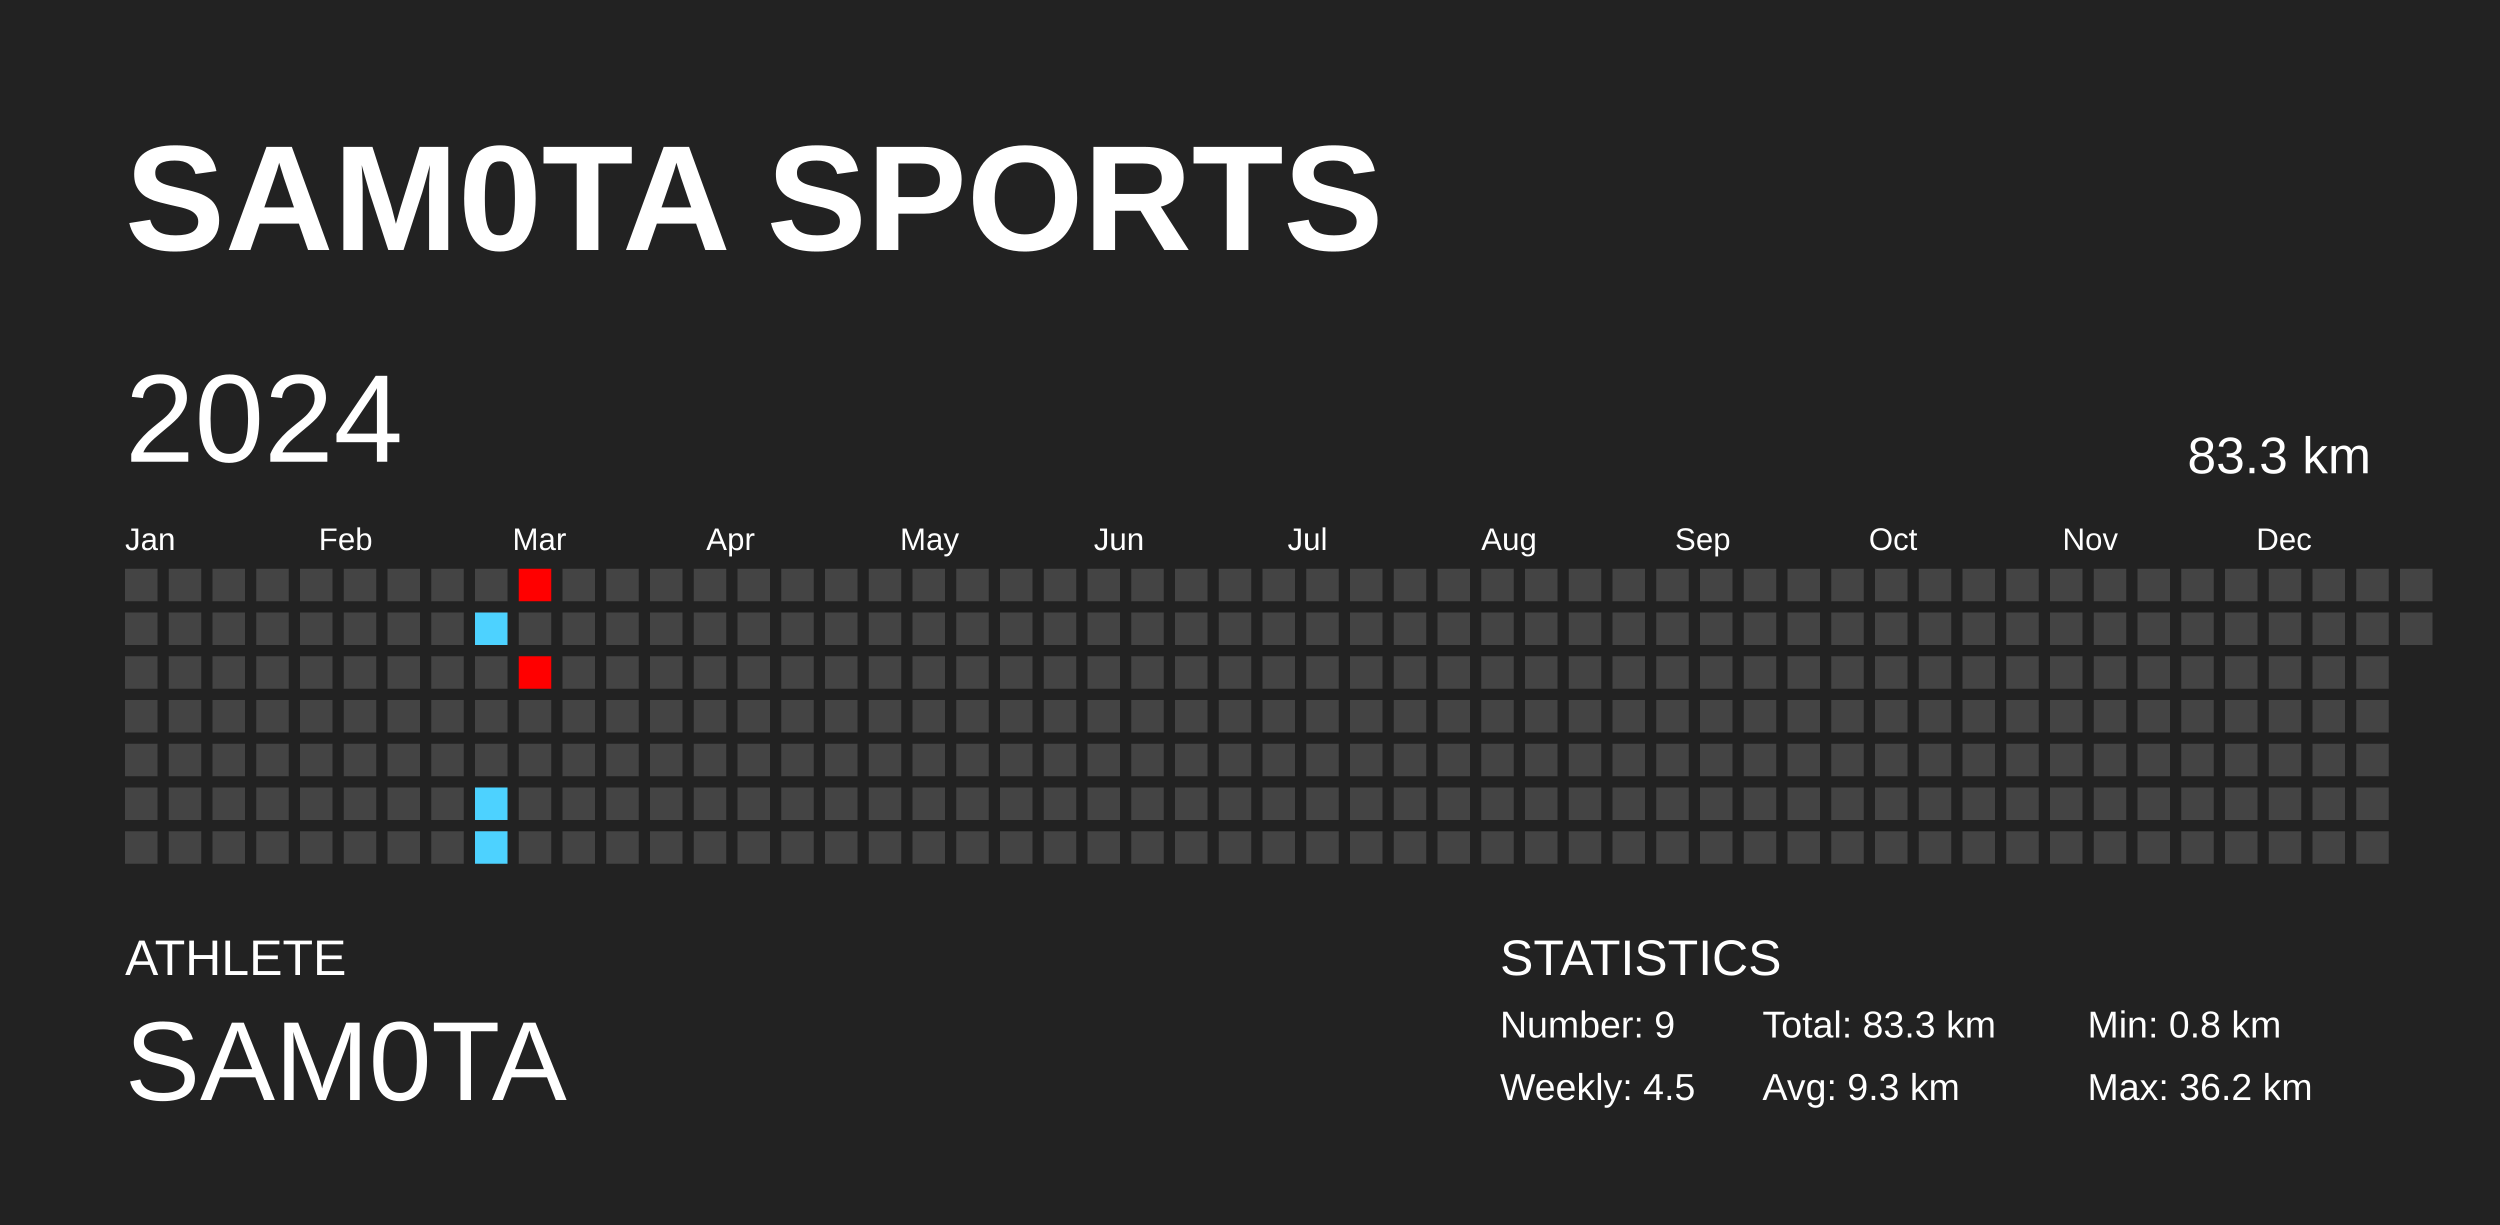
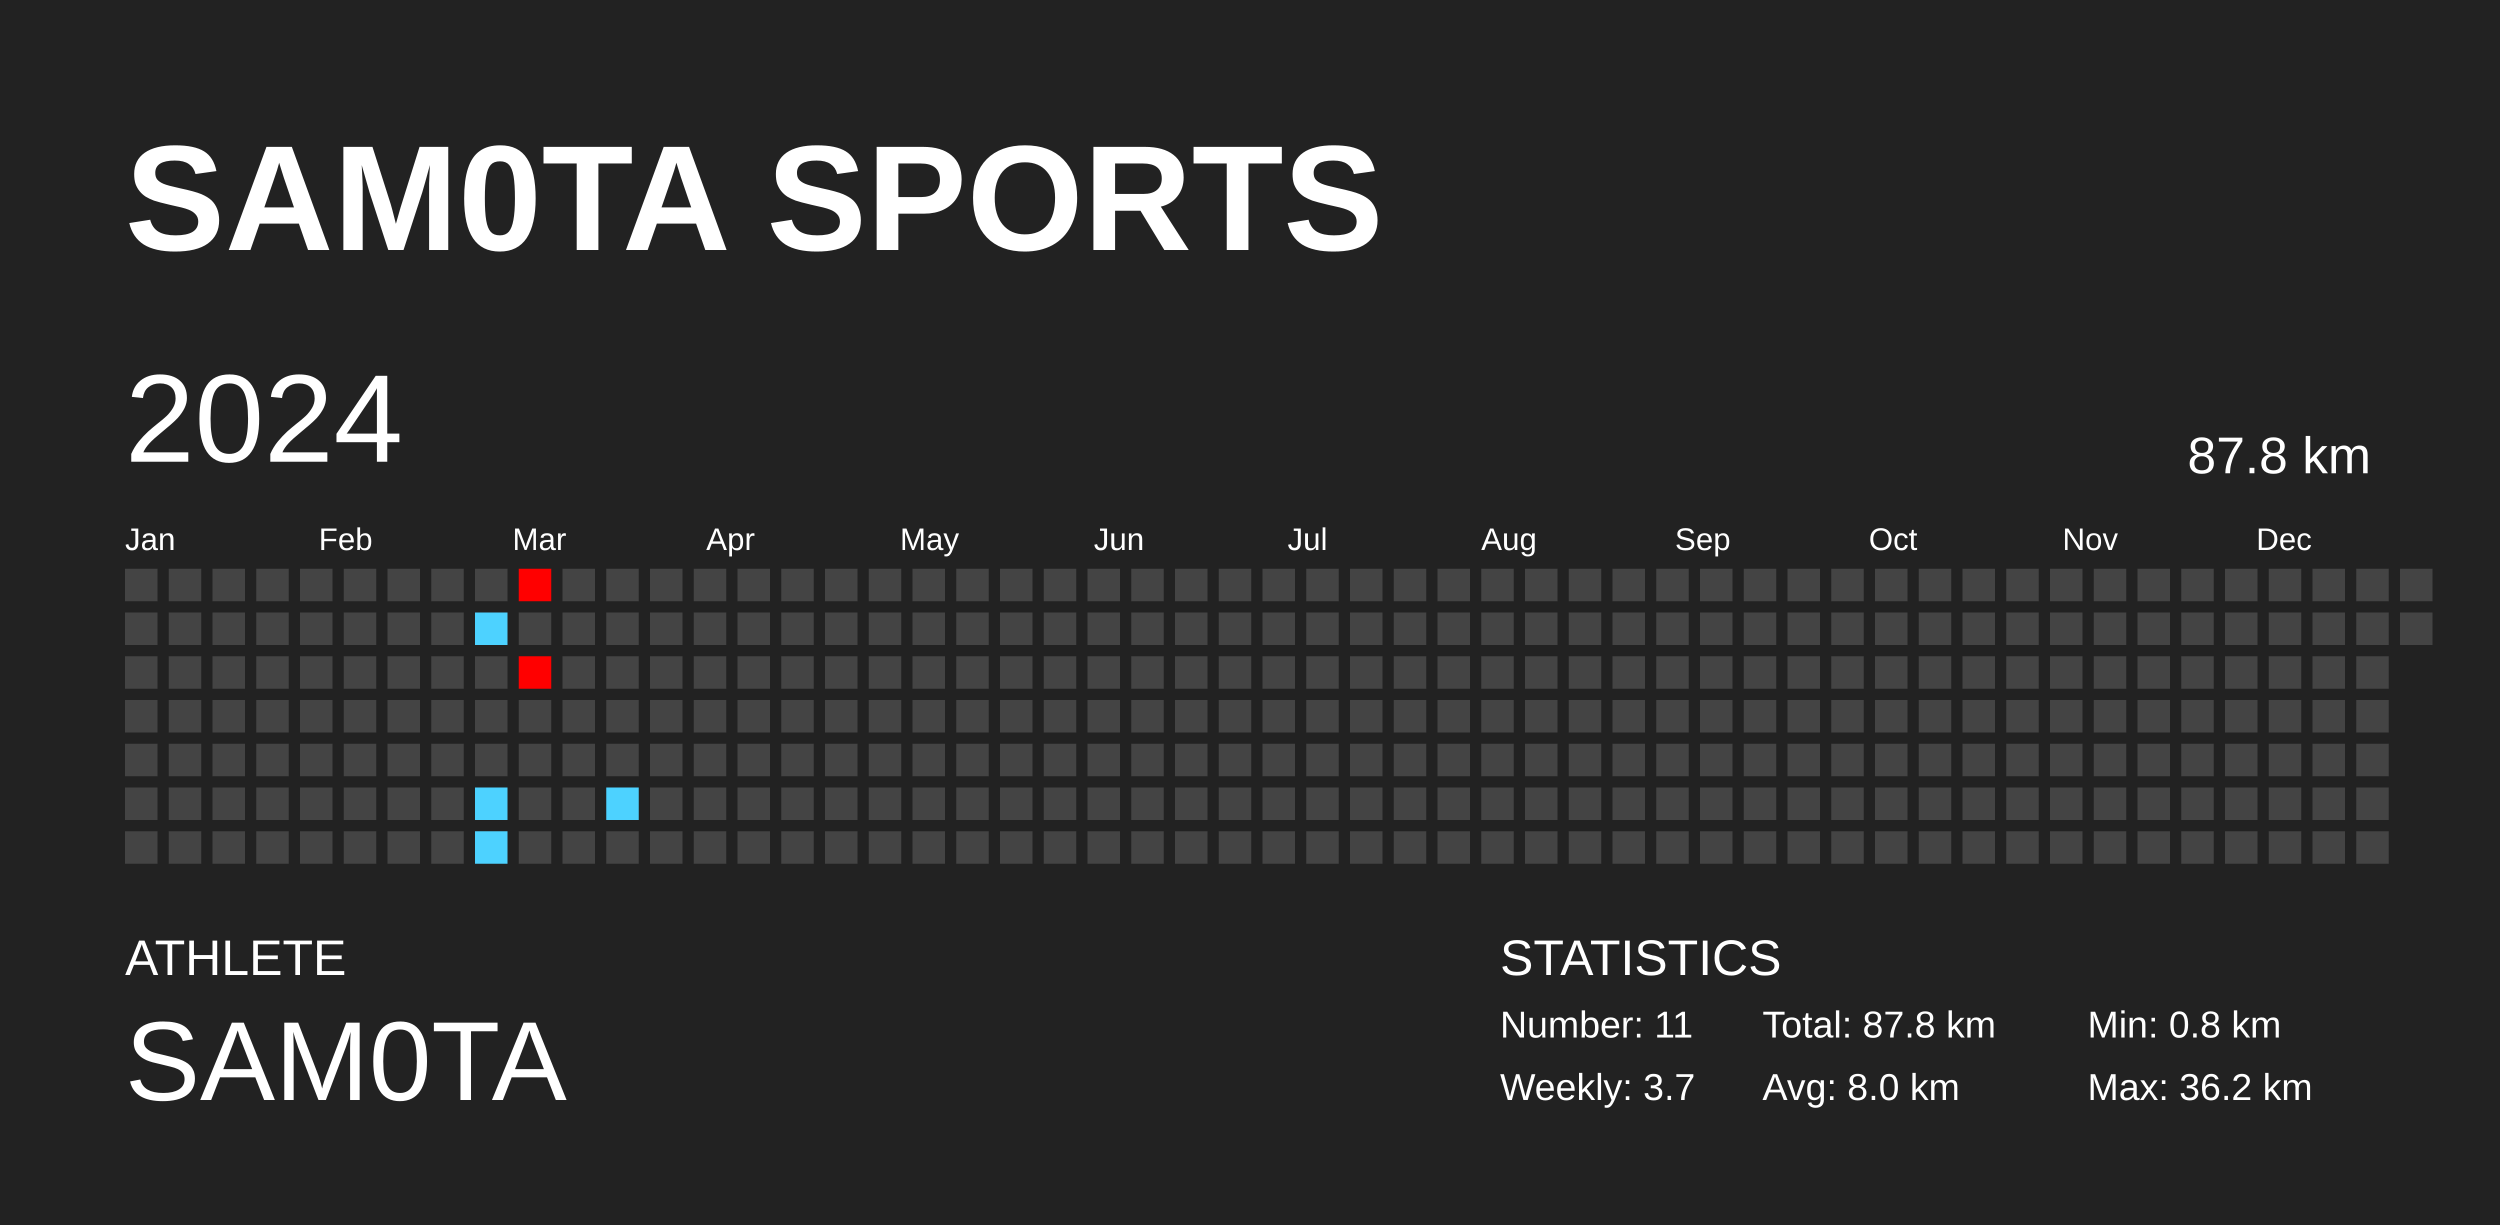
<svg xmlns="http://www.w3.org/2000/svg" baseProfile="full" height="98mm" version="1.1" viewBox="0,0,200,98" width="200mm">
  <defs />
  <rect fill="#222222" height="98" width="200" x="0" y="0" />
  <text fill="#FFFFFF" style="font-size:12px; font-family:Arial; font-weight:bold;" x="10" y="20">SAM0TA SPORTS</text>
  <text fill="#FFFFFF" style="font-size:4px; font-family:Arial" x="10" y="78">ATHLETE</text>
  <text fill="#FFFFFF" style="font-size:9px; font-family:Arial" x="10" y="88">SAM0TA</text>
  <text fill="#FFFFFF" style="font-size:4px; font-family:Arial" x="120" y="78">STATISTICS</text>
-   <text fill="#FFFFFF" style="font-size:3px; font-family:Arial" x="120" y="83">Number: 9</text>
-   <text fill="#FFFFFF" style="font-size:3px; font-family:Arial" x="120" y="88">Weekly: 4.5</text>
-   <text fill="#FFFFFF" style="font-size:3px; font-family:Arial" x="141" y="83">Total: 83.3 km</text>
-   <text fill="#FFFFFF" style="font-size:3px; font-family:Arial" x="141" y="88">Avg: 9.3 km</text>
+   <text fill="#FFFFFF" style="font-size:3px; font-family:Arial" x="120" y="83">Number: 11</text>
+   <text fill="#FFFFFF" style="font-size:3px; font-family:Arial" x="120" y="88">Weekly: 3.7</text>
+   <text fill="#FFFFFF" style="font-size:3px; font-family:Arial" x="141" y="83">Total: 87.8 km</text>
+   <text fill="#FFFFFF" style="font-size:3px; font-family:Arial" x="141" y="88">Avg: 8.0 km</text>
  <text fill="#FFFFFF" style="font-size:3px; font-family:Arial" x="167" y="83">Min: 0.8 km</text>
  <text fill="#FFFFFF" style="font-size:3px; font-family:Arial" x="167" y="88">Max: 36.2 km</text>
  <text dominant-baseline="hanging" fill="#FFFFFF" style="font-size:10.0px; font-family:Arial;" x="10" y="30">2024</text>
-   <text dominant-baseline="hanging" fill="#FFFFFF" style="font-size:4.125px; font-family:Arial;" x="175" y="35">83.3 km</text>
+   <text dominant-baseline="hanging" fill="#FFFFFF" style="font-size:4.125px; font-family:Arial;" x="175" y="35">87.8 km</text>
  <text fill="#FFFFFF" style="font-size:2.5px; font-family:Arial" x="10.0" y="44">Jan</text>
  <text fill="#FFFFFF" style="font-size:2.5px; font-family:Arial" x="25.5" y="44">Feb</text>
  <text fill="#FFFFFF" style="font-size:2.5px; font-family:Arial" x="41.0" y="44">Mar</text>
  <text fill="#FFFFFF" style="font-size:2.5px; font-family:Arial" x="56.5" y="44">Apr</text>
  <text fill="#FFFFFF" style="font-size:2.5px; font-family:Arial" x="72.0" y="44">May</text>
  <text fill="#FFFFFF" style="font-size:2.5px; font-family:Arial" x="87.5" y="44">Jun</text>
  <text fill="#FFFFFF" style="font-size:2.5px; font-family:Arial" x="103.0" y="44">Jul</text>
  <text fill="#FFFFFF" style="font-size:2.5px; font-family:Arial" x="118.5" y="44">Aug</text>
  <text fill="#FFFFFF" style="font-size:2.5px; font-family:Arial" x="134.0" y="44">Sep</text>
  <text fill="#FFFFFF" style="font-size:2.5px; font-family:Arial" x="149.5" y="44">Oct</text>
  <text fill="#FFFFFF" style="font-size:2.5px; font-family:Arial" x="165.0" y="44">Nov</text>
  <text fill="#FFFFFF" style="font-size:2.5px; font-family:Arial" x="180.5" y="44">Dec</text>
  <rect fill="#444444" height="2.6" width="2.6" x="10.0" y="45.5" />
  <rect fill="#444444" height="2.6" width="2.6" x="10.0" y="49.0" />
  <rect fill="#444444" height="2.6" width="2.6" x="10.0" y="52.5" />
  <rect fill="#444444" height="2.6" width="2.6" x="10.0" y="56.0" />
  <rect fill="#444444" height="2.6" width="2.6" x="10.0" y="59.5" />
  <rect fill="#444444" height="2.6" width="2.6" x="10.0" y="63.0" />
  <rect fill="#444444" height="2.6" width="2.6" x="10.0" y="66.5" />
  <rect fill="#444444" height="2.6" width="2.6" x="13.5" y="45.5" />
  <rect fill="#444444" height="2.6" width="2.6" x="13.5" y="49.0" />
  <rect fill="#444444" height="2.6" width="2.6" x="13.5" y="52.5" />
  <rect fill="#444444" height="2.6" width="2.6" x="13.5" y="56.0" />
  <rect fill="#444444" height="2.6" width="2.6" x="13.5" y="59.5" />
  <rect fill="#444444" height="2.6" width="2.6" x="13.5" y="63.0" />
  <rect fill="#444444" height="2.6" width="2.6" x="13.5" y="66.5" />
  <rect fill="#444444" height="2.6" width="2.6" x="17.0" y="45.5" />
  <rect fill="#444444" height="2.6" width="2.6" x="17.0" y="49.0" />
  <rect fill="#444444" height="2.6" width="2.6" x="17.0" y="52.5" />
  <rect fill="#444444" height="2.6" width="2.6" x="17.0" y="56.0" />
  <rect fill="#444444" height="2.6" width="2.6" x="17.0" y="59.5" />
  <rect fill="#444444" height="2.6" width="2.6" x="17.0" y="63.0" />
  <rect fill="#444444" height="2.6" width="2.6" x="17.0" y="66.5" />
  <rect fill="#444444" height="2.6" width="2.6" x="20.5" y="45.5" />
  <rect fill="#444444" height="2.6" width="2.6" x="20.5" y="49.0" />
  <rect fill="#444444" height="2.6" width="2.6" x="20.5" y="52.5" />
  <rect fill="#444444" height="2.6" width="2.6" x="20.5" y="56.0" />
  <rect fill="#444444" height="2.6" width="2.6" x="20.5" y="59.5" />
  <rect fill="#444444" height="2.6" width="2.6" x="20.5" y="63.0" />
  <rect fill="#444444" height="2.6" width="2.6" x="20.5" y="66.5" />
  <rect fill="#444444" height="2.6" width="2.6" x="24.0" y="45.5" />
  <rect fill="#444444" height="2.6" width="2.6" x="24.0" y="49.0" />
  <rect fill="#444444" height="2.6" width="2.6" x="24.0" y="52.5" />
  <rect fill="#444444" height="2.6" width="2.6" x="24.0" y="56.0" />
  <rect fill="#444444" height="2.6" width="2.6" x="24.0" y="59.5" />
  <rect fill="#444444" height="2.6" width="2.6" x="24.0" y="63.0" />
  <rect fill="#444444" height="2.6" width="2.6" x="24.0" y="66.5" />
  <rect fill="#444444" height="2.6" width="2.6" x="27.5" y="45.5" />
  <rect fill="#444444" height="2.6" width="2.6" x="27.5" y="49.0" />
  <rect fill="#444444" height="2.6" width="2.6" x="27.5" y="52.5" />
  <rect fill="#444444" height="2.6" width="2.6" x="27.5" y="56.0" />
  <rect fill="#444444" height="2.6" width="2.6" x="27.5" y="59.5" />
  <rect fill="#444444" height="2.6" width="2.6" x="27.5" y="63.0" />
  <rect fill="#444444" height="2.6" width="2.6" x="27.5" y="66.5" />
  <rect fill="#444444" height="2.6" width="2.6" x="31.0" y="45.5" />
  <rect fill="#444444" height="2.6" width="2.6" x="31.0" y="49.0" />
  <rect fill="#444444" height="2.6" width="2.6" x="31.0" y="52.5" />
  <rect fill="#444444" height="2.6" width="2.6" x="31.0" y="56.0" />
  <rect fill="#444444" height="2.6" width="2.6" x="31.0" y="59.5" />
  <rect fill="#444444" height="2.6" width="2.6" x="31.0" y="63.0" />
  <rect fill="#444444" height="2.6" width="2.6" x="31.0" y="66.5" />
  <rect fill="#444444" height="2.6" width="2.6" x="34.5" y="45.5" />
  <rect fill="#444444" height="2.6" width="2.6" x="34.5" y="49.0" />
  <rect fill="#444444" height="2.6" width="2.6" x="34.5" y="52.5" />
  <rect fill="#444444" height="2.6" width="2.6" x="34.5" y="56.0" />
  <rect fill="#444444" height="2.6" width="2.6" x="34.5" y="59.5" />
  <rect fill="#444444" height="2.6" width="2.6" x="34.5" y="63.0" />
  <rect fill="#444444" height="2.6" width="2.6" x="34.5" y="66.5" />
  <rect fill="#444444" height="2.6" width="2.6" x="38.0" y="45.5" />
  <rect fill="#4dd2ff" height="2.6" width="2.6" x="38.0" y="49.0" />
  <rect fill="#444444" height="2.6" width="2.6" x="38.0" y="52.5" />
  <rect fill="#444444" height="2.6" width="2.6" x="38.0" y="56.0" />
  <rect fill="#444444" height="2.6" width="2.6" x="38.0" y="59.5" />
  <rect fill="#4dd2ff" height="2.6" width="2.6" x="38.0" y="63.0" />
  <rect fill="#4dd2ff" height="2.6" width="2.6" x="38.0" y="66.5" />
  <rect fill="red" height="2.6" width="2.6" x="41.5" y="45.5" />
  <rect fill="#444444" height="2.6" width="2.6" x="41.5" y="49.0" />
  <rect fill="red" height="2.6" width="2.6" x="41.5" y="52.5" />
  <rect fill="#444444" height="2.6" width="2.6" x="41.5" y="56.0" />
  <rect fill="#444444" height="2.6" width="2.6" x="41.5" y="59.5" />
  <rect fill="#444444" height="2.6" width="2.6" x="41.5" y="63.0" />
  <rect fill="#444444" height="2.6" width="2.6" x="41.5" y="66.5" />
  <rect fill="#444444" height="2.6" width="2.6" x="45.0" y="45.5" />
  <rect fill="#444444" height="2.6" width="2.6" x="45.0" y="49.0" />
  <rect fill="#444444" height="2.6" width="2.6" x="45.0" y="52.5" />
  <rect fill="#444444" height="2.6" width="2.6" x="45.0" y="56.0" />
  <rect fill="#444444" height="2.6" width="2.6" x="45.0" y="59.5" />
  <rect fill="#444444" height="2.6" width="2.6" x="45.0" y="63.0" />
  <rect fill="#444444" height="2.6" width="2.6" x="45.0" y="66.5" />
  <rect fill="#444444" height="2.6" width="2.6" x="48.5" y="45.5" />
  <rect fill="#444444" height="2.6" width="2.6" x="48.5" y="49.0" />
  <rect fill="#444444" height="2.6" width="2.6" x="48.5" y="52.5" />
  <rect fill="#444444" height="2.6" width="2.6" x="48.5" y="56.0" />
  <rect fill="#444444" height="2.6" width="2.6" x="48.5" y="59.5" />
-   <rect fill="#444444" height="2.6" width="2.6" x="48.5" y="63.0" />
+   <rect fill="#4dd2ff" height="2.6" width="2.6" x="48.5" y="63.0" />
  <rect fill="#444444" height="2.6" width="2.6" x="48.5" y="66.5" />
  <rect fill="#444444" height="2.6" width="2.6" x="52.0" y="45.5" />
  <rect fill="#444444" height="2.6" width="2.6" x="52.0" y="49.0" />
  <rect fill="#444444" height="2.6" width="2.6" x="52.0" y="52.5" />
  <rect fill="#444444" height="2.6" width="2.6" x="52.0" y="56.0" />
  <rect fill="#444444" height="2.6" width="2.6" x="52.0" y="59.5" />
  <rect fill="#444444" height="2.6" width="2.6" x="52.0" y="63.0" />
  <rect fill="#444444" height="2.6" width="2.6" x="52.0" y="66.5" />
  <rect fill="#444444" height="2.6" width="2.6" x="55.5" y="45.5" />
  <rect fill="#444444" height="2.6" width="2.6" x="55.5" y="49.0" />
  <rect fill="#444444" height="2.6" width="2.6" x="55.5" y="52.5" />
  <rect fill="#444444" height="2.6" width="2.6" x="55.5" y="56.0" />
  <rect fill="#444444" height="2.6" width="2.6" x="55.5" y="59.5" />
  <rect fill="#444444" height="2.6" width="2.6" x="55.5" y="63.0" />
  <rect fill="#444444" height="2.6" width="2.6" x="55.5" y="66.5" />
  <rect fill="#444444" height="2.6" width="2.6" x="59.0" y="45.5" />
  <rect fill="#444444" height="2.6" width="2.6" x="59.0" y="49.0" />
  <rect fill="#444444" height="2.6" width="2.6" x="59.0" y="52.5" />
  <rect fill="#444444" height="2.6" width="2.6" x="59.0" y="56.0" />
  <rect fill="#444444" height="2.6" width="2.6" x="59.0" y="59.5" />
  <rect fill="#444444" height="2.6" width="2.6" x="59.0" y="63.0" />
  <rect fill="#444444" height="2.6" width="2.6" x="59.0" y="66.5" />
  <rect fill="#444444" height="2.6" width="2.6" x="62.5" y="45.5" />
  <rect fill="#444444" height="2.6" width="2.6" x="62.5" y="49.0" />
  <rect fill="#444444" height="2.6" width="2.6" x="62.5" y="52.5" />
  <rect fill="#444444" height="2.6" width="2.6" x="62.5" y="56.0" />
  <rect fill="#444444" height="2.6" width="2.6" x="62.5" y="59.5" />
  <rect fill="#444444" height="2.6" width="2.6" x="62.5" y="63.0" />
  <rect fill="#444444" height="2.6" width="2.6" x="62.5" y="66.5" />
  <rect fill="#444444" height="2.6" width="2.6" x="66.0" y="45.5" />
  <rect fill="#444444" height="2.6" width="2.6" x="66.0" y="49.0" />
  <rect fill="#444444" height="2.6" width="2.6" x="66.0" y="52.5" />
  <rect fill="#444444" height="2.6" width="2.6" x="66.0" y="56.0" />
  <rect fill="#444444" height="2.6" width="2.6" x="66.0" y="59.5" />
  <rect fill="#444444" height="2.6" width="2.6" x="66.0" y="63.0" />
  <rect fill="#444444" height="2.6" width="2.6" x="66.0" y="66.5" />
  <rect fill="#444444" height="2.6" width="2.6" x="69.5" y="45.5" />
  <rect fill="#444444" height="2.6" width="2.6" x="69.5" y="49.0" />
  <rect fill="#444444" height="2.6" width="2.6" x="69.5" y="52.5" />
  <rect fill="#444444" height="2.6" width="2.6" x="69.5" y="56.0" />
  <rect fill="#444444" height="2.6" width="2.6" x="69.5" y="59.5" />
  <rect fill="#444444" height="2.6" width="2.6" x="69.5" y="63.0" />
  <rect fill="#444444" height="2.6" width="2.6" x="69.5" y="66.5" />
  <rect fill="#444444" height="2.6" width="2.6" x="73.0" y="45.5" />
  <rect fill="#444444" height="2.6" width="2.6" x="73.0" y="49.0" />
  <rect fill="#444444" height="2.6" width="2.6" x="73.0" y="52.5" />
  <rect fill="#444444" height="2.6" width="2.6" x="73.0" y="56.0" />
  <rect fill="#444444" height="2.6" width="2.6" x="73.0" y="59.5" />
  <rect fill="#444444" height="2.6" width="2.6" x="73.0" y="63.0" />
  <rect fill="#444444" height="2.6" width="2.6" x="73.0" y="66.5" />
  <rect fill="#444444" height="2.6" width="2.6" x="76.5" y="45.5" />
  <rect fill="#444444" height="2.6" width="2.6" x="76.5" y="49.0" />
  <rect fill="#444444" height="2.6" width="2.6" x="76.5" y="52.5" />
  <rect fill="#444444" height="2.6" width="2.6" x="76.5" y="56.0" />
  <rect fill="#444444" height="2.6" width="2.6" x="76.5" y="59.5" />
  <rect fill="#444444" height="2.6" width="2.6" x="76.5" y="63.0" />
  <rect fill="#444444" height="2.6" width="2.6" x="76.5" y="66.5" />
  <rect fill="#444444" height="2.6" width="2.6" x="80.0" y="45.5" />
  <rect fill="#444444" height="2.6" width="2.6" x="80.0" y="49.0" />
  <rect fill="#444444" height="2.6" width="2.6" x="80.0" y="52.5" />
  <rect fill="#444444" height="2.6" width="2.6" x="80.0" y="56.0" />
  <rect fill="#444444" height="2.6" width="2.6" x="80.0" y="59.5" />
  <rect fill="#444444" height="2.6" width="2.6" x="80.0" y="63.0" />
  <rect fill="#444444" height="2.6" width="2.6" x="80.0" y="66.5" />
  <rect fill="#444444" height="2.6" width="2.6" x="83.5" y="45.5" />
  <rect fill="#444444" height="2.6" width="2.6" x="83.5" y="49.0" />
  <rect fill="#444444" height="2.6" width="2.6" x="83.5" y="52.5" />
  <rect fill="#444444" height="2.6" width="2.6" x="83.5" y="56.0" />
  <rect fill="#444444" height="2.6" width="2.6" x="83.5" y="59.5" />
  <rect fill="#444444" height="2.6" width="2.6" x="83.5" y="63.0" />
  <rect fill="#444444" height="2.6" width="2.6" x="83.5" y="66.5" />
  <rect fill="#444444" height="2.6" width="2.6" x="87.0" y="45.5" />
  <rect fill="#444444" height="2.6" width="2.6" x="87.0" y="49.0" />
  <rect fill="#444444" height="2.6" width="2.6" x="87.0" y="52.5" />
  <rect fill="#444444" height="2.6" width="2.6" x="87.0" y="56.0" />
  <rect fill="#444444" height="2.6" width="2.6" x="87.0" y="59.5" />
  <rect fill="#444444" height="2.6" width="2.6" x="87.0" y="63.0" />
  <rect fill="#444444" height="2.6" width="2.6" x="87.0" y="66.5" />
  <rect fill="#444444" height="2.6" width="2.6" x="90.5" y="45.5" />
  <rect fill="#444444" height="2.6" width="2.6" x="90.5" y="49.0" />
  <rect fill="#444444" height="2.6" width="2.6" x="90.5" y="52.5" />
  <rect fill="#444444" height="2.6" width="2.6" x="90.5" y="56.0" />
  <rect fill="#444444" height="2.6" width="2.6" x="90.5" y="59.5" />
  <rect fill="#444444" height="2.6" width="2.6" x="90.5" y="63.0" />
  <rect fill="#444444" height="2.6" width="2.6" x="90.5" y="66.5" />
  <rect fill="#444444" height="2.6" width="2.6" x="94.0" y="45.5" />
  <rect fill="#444444" height="2.6" width="2.6" x="94.0" y="49.0" />
  <rect fill="#444444" height="2.6" width="2.6" x="94.0" y="52.5" />
  <rect fill="#444444" height="2.6" width="2.6" x="94.0" y="56.0" />
  <rect fill="#444444" height="2.6" width="2.6" x="94.0" y="59.5" />
  <rect fill="#444444" height="2.6" width="2.6" x="94.0" y="63.0" />
  <rect fill="#444444" height="2.6" width="2.6" x="94.0" y="66.5" />
  <rect fill="#444444" height="2.6" width="2.6" x="97.5" y="45.5" />
  <rect fill="#444444" height="2.6" width="2.6" x="97.5" y="49.0" />
  <rect fill="#444444" height="2.6" width="2.6" x="97.5" y="52.5" />
  <rect fill="#444444" height="2.6" width="2.6" x="97.5" y="56.0" />
  <rect fill="#444444" height="2.6" width="2.6" x="97.5" y="59.5" />
  <rect fill="#444444" height="2.6" width="2.6" x="97.5" y="63.0" />
  <rect fill="#444444" height="2.6" width="2.6" x="97.5" y="66.5" />
  <rect fill="#444444" height="2.6" width="2.6" x="101.0" y="45.5" />
  <rect fill="#444444" height="2.6" width="2.6" x="101.0" y="49.0" />
  <rect fill="#444444" height="2.6" width="2.6" x="101.0" y="52.5" />
  <rect fill="#444444" height="2.6" width="2.6" x="101.0" y="56.0" />
  <rect fill="#444444" height="2.6" width="2.6" x="101.0" y="59.5" />
  <rect fill="#444444" height="2.6" width="2.6" x="101.0" y="63.0" />
  <rect fill="#444444" height="2.6" width="2.6" x="101.0" y="66.5" />
  <rect fill="#444444" height="2.6" width="2.6" x="104.5" y="45.5" />
  <rect fill="#444444" height="2.6" width="2.6" x="104.5" y="49.0" />
  <rect fill="#444444" height="2.6" width="2.6" x="104.5" y="52.5" />
  <rect fill="#444444" height="2.6" width="2.6" x="104.5" y="56.0" />
  <rect fill="#444444" height="2.6" width="2.6" x="104.5" y="59.5" />
  <rect fill="#444444" height="2.6" width="2.6" x="104.5" y="63.0" />
  <rect fill="#444444" height="2.6" width="2.6" x="104.5" y="66.5" />
  <rect fill="#444444" height="2.6" width="2.6" x="108.0" y="45.5" />
  <rect fill="#444444" height="2.6" width="2.6" x="108.0" y="49.0" />
  <rect fill="#444444" height="2.6" width="2.6" x="108.0" y="52.5" />
  <rect fill="#444444" height="2.6" width="2.6" x="108.0" y="56.0" />
  <rect fill="#444444" height="2.6" width="2.6" x="108.0" y="59.5" />
  <rect fill="#444444" height="2.6" width="2.6" x="108.0" y="63.0" />
  <rect fill="#444444" height="2.6" width="2.6" x="108.0" y="66.5" />
  <rect fill="#444444" height="2.6" width="2.6" x="111.5" y="45.5" />
  <rect fill="#444444" height="2.6" width="2.6" x="111.5" y="49.0" />
  <rect fill="#444444" height="2.6" width="2.6" x="111.5" y="52.5" />
  <rect fill="#444444" height="2.6" width="2.6" x="111.5" y="56.0" />
  <rect fill="#444444" height="2.6" width="2.6" x="111.5" y="59.5" />
  <rect fill="#444444" height="2.6" width="2.6" x="111.5" y="63.0" />
  <rect fill="#444444" height="2.6" width="2.6" x="111.5" y="66.5" />
  <rect fill="#444444" height="2.6" width="2.6" x="115.0" y="45.5" />
  <rect fill="#444444" height="2.6" width="2.6" x="115.0" y="49.0" />
  <rect fill="#444444" height="2.6" width="2.6" x="115.0" y="52.5" />
  <rect fill="#444444" height="2.6" width="2.6" x="115.0" y="56.0" />
  <rect fill="#444444" height="2.6" width="2.6" x="115.0" y="59.5" />
  <rect fill="#444444" height="2.6" width="2.6" x="115.0" y="63.0" />
  <rect fill="#444444" height="2.6" width="2.6" x="115.0" y="66.5" />
  <rect fill="#444444" height="2.6" width="2.6" x="118.5" y="45.5" />
  <rect fill="#444444" height="2.6" width="2.6" x="118.5" y="49.0" />
  <rect fill="#444444" height="2.6" width="2.6" x="118.5" y="52.5" />
  <rect fill="#444444" height="2.6" width="2.6" x="118.5" y="56.0" />
  <rect fill="#444444" height="2.6" width="2.6" x="118.5" y="59.5" />
  <rect fill="#444444" height="2.6" width="2.6" x="118.5" y="63.0" />
  <rect fill="#444444" height="2.6" width="2.6" x="118.5" y="66.5" />
  <rect fill="#444444" height="2.6" width="2.6" x="122.0" y="45.5" />
  <rect fill="#444444" height="2.6" width="2.6" x="122.0" y="49.0" />
  <rect fill="#444444" height="2.6" width="2.6" x="122.0" y="52.5" />
  <rect fill="#444444" height="2.6" width="2.6" x="122.0" y="56.0" />
  <rect fill="#444444" height="2.6" width="2.6" x="122.0" y="59.5" />
  <rect fill="#444444" height="2.6" width="2.6" x="122.0" y="63.0" />
  <rect fill="#444444" height="2.6" width="2.6" x="122.0" y="66.5" />
  <rect fill="#444444" height="2.6" width="2.6" x="125.5" y="45.5" />
  <rect fill="#444444" height="2.6" width="2.6" x="125.5" y="49.0" />
  <rect fill="#444444" height="2.6" width="2.6" x="125.5" y="52.5" />
  <rect fill="#444444" height="2.6" width="2.6" x="125.5" y="56.0" />
  <rect fill="#444444" height="2.6" width="2.6" x="125.5" y="59.5" />
  <rect fill="#444444" height="2.6" width="2.6" x="125.5" y="63.0" />
  <rect fill="#444444" height="2.6" width="2.6" x="125.5" y="66.5" />
  <rect fill="#444444" height="2.6" width="2.6" x="129.0" y="45.5" />
  <rect fill="#444444" height="2.6" width="2.6" x="129.0" y="49.0" />
  <rect fill="#444444" height="2.6" width="2.6" x="129.0" y="52.5" />
  <rect fill="#444444" height="2.6" width="2.6" x="129.0" y="56.0" />
  <rect fill="#444444" height="2.6" width="2.6" x="129.0" y="59.5" />
  <rect fill="#444444" height="2.6" width="2.6" x="129.0" y="63.0" />
  <rect fill="#444444" height="2.6" width="2.6" x="129.0" y="66.5" />
  <rect fill="#444444" height="2.6" width="2.6" x="132.5" y="45.5" />
  <rect fill="#444444" height="2.6" width="2.6" x="132.5" y="49.0" />
  <rect fill="#444444" height="2.6" width="2.6" x="132.5" y="52.5" />
  <rect fill="#444444" height="2.6" width="2.6" x="132.5" y="56.0" />
  <rect fill="#444444" height="2.6" width="2.6" x="132.5" y="59.5" />
  <rect fill="#444444" height="2.6" width="2.6" x="132.5" y="63.0" />
  <rect fill="#444444" height="2.6" width="2.6" x="132.5" y="66.5" />
  <rect fill="#444444" height="2.6" width="2.6" x="136.0" y="45.5" />
  <rect fill="#444444" height="2.6" width="2.6" x="136.0" y="49.0" />
  <rect fill="#444444" height="2.6" width="2.6" x="136.0" y="52.5" />
  <rect fill="#444444" height="2.6" width="2.6" x="136.0" y="56.0" />
  <rect fill="#444444" height="2.6" width="2.6" x="136.0" y="59.5" />
  <rect fill="#444444" height="2.6" width="2.6" x="136.0" y="63.0" />
  <rect fill="#444444" height="2.6" width="2.6" x="136.0" y="66.5" />
  <rect fill="#444444" height="2.6" width="2.6" x="139.5" y="45.5" />
  <rect fill="#444444" height="2.6" width="2.6" x="139.5" y="49.0" />
  <rect fill="#444444" height="2.6" width="2.6" x="139.5" y="52.5" />
  <rect fill="#444444" height="2.6" width="2.6" x="139.5" y="56.0" />
  <rect fill="#444444" height="2.6" width="2.6" x="139.5" y="59.5" />
  <rect fill="#444444" height="2.6" width="2.6" x="139.5" y="63.0" />
  <rect fill="#444444" height="2.6" width="2.6" x="139.5" y="66.5" />
  <rect fill="#444444" height="2.6" width="2.6" x="143.0" y="45.5" />
  <rect fill="#444444" height="2.6" width="2.6" x="143.0" y="49.0" />
  <rect fill="#444444" height="2.6" width="2.6" x="143.0" y="52.5" />
  <rect fill="#444444" height="2.6" width="2.6" x="143.0" y="56.0" />
  <rect fill="#444444" height="2.6" width="2.6" x="143.0" y="59.5" />
  <rect fill="#444444" height="2.6" width="2.6" x="143.0" y="63.0" />
  <rect fill="#444444" height="2.6" width="2.6" x="143.0" y="66.5" />
  <rect fill="#444444" height="2.6" width="2.6" x="146.5" y="45.5" />
  <rect fill="#444444" height="2.6" width="2.6" x="146.5" y="49.0" />
  <rect fill="#444444" height="2.6" width="2.6" x="146.5" y="52.5" />
  <rect fill="#444444" height="2.6" width="2.6" x="146.5" y="56.0" />
  <rect fill="#444444" height="2.6" width="2.6" x="146.5" y="59.5" />
  <rect fill="#444444" height="2.6" width="2.6" x="146.5" y="63.0" />
  <rect fill="#444444" height="2.6" width="2.6" x="146.5" y="66.5" />
  <rect fill="#444444" height="2.6" width="2.6" x="150.0" y="45.5" />
  <rect fill="#444444" height="2.6" width="2.6" x="150.0" y="49.0" />
  <rect fill="#444444" height="2.6" width="2.6" x="150.0" y="52.5" />
  <rect fill="#444444" height="2.6" width="2.6" x="150.0" y="56.0" />
  <rect fill="#444444" height="2.6" width="2.6" x="150.0" y="59.5" />
  <rect fill="#444444" height="2.6" width="2.6" x="150.0" y="63.0" />
  <rect fill="#444444" height="2.6" width="2.6" x="150.0" y="66.5" />
  <rect fill="#444444" height="2.6" width="2.6" x="153.5" y="45.5" />
  <rect fill="#444444" height="2.6" width="2.6" x="153.5" y="49.0" />
  <rect fill="#444444" height="2.6" width="2.6" x="153.5" y="52.5" />
  <rect fill="#444444" height="2.6" width="2.6" x="153.5" y="56.0" />
  <rect fill="#444444" height="2.6" width="2.6" x="153.5" y="59.5" />
  <rect fill="#444444" height="2.6" width="2.6" x="153.5" y="63.0" />
  <rect fill="#444444" height="2.6" width="2.6" x="153.5" y="66.5" />
  <rect fill="#444444" height="2.6" width="2.6" x="157.0" y="45.5" />
  <rect fill="#444444" height="2.6" width="2.6" x="157.0" y="49.0" />
  <rect fill="#444444" height="2.6" width="2.6" x="157.0" y="52.5" />
  <rect fill="#444444" height="2.6" width="2.6" x="157.0" y="56.0" />
  <rect fill="#444444" height="2.6" width="2.6" x="157.0" y="59.5" />
  <rect fill="#444444" height="2.6" width="2.6" x="157.0" y="63.0" />
  <rect fill="#444444" height="2.6" width="2.6" x="157.0" y="66.5" />
  <rect fill="#444444" height="2.6" width="2.6" x="160.5" y="45.5" />
  <rect fill="#444444" height="2.6" width="2.6" x="160.5" y="49.0" />
  <rect fill="#444444" height="2.6" width="2.6" x="160.5" y="52.5" />
  <rect fill="#444444" height="2.6" width="2.6" x="160.5" y="56.0" />
  <rect fill="#444444" height="2.6" width="2.6" x="160.5" y="59.5" />
  <rect fill="#444444" height="2.6" width="2.6" x="160.5" y="63.0" />
  <rect fill="#444444" height="2.6" width="2.6" x="160.5" y="66.5" />
  <rect fill="#444444" height="2.6" width="2.6" x="164.0" y="45.5" />
  <rect fill="#444444" height="2.6" width="2.6" x="164.0" y="49.0" />
  <rect fill="#444444" height="2.6" width="2.6" x="164.0" y="52.5" />
  <rect fill="#444444" height="2.6" width="2.6" x="164.0" y="56.0" />
  <rect fill="#444444" height="2.6" width="2.6" x="164.0" y="59.5" />
  <rect fill="#444444" height="2.6" width="2.6" x="164.0" y="63.0" />
  <rect fill="#444444" height="2.6" width="2.6" x="164.0" y="66.5" />
  <rect fill="#444444" height="2.6" width="2.6" x="167.5" y="45.5" />
  <rect fill="#444444" height="2.6" width="2.6" x="167.5" y="49.0" />
  <rect fill="#444444" height="2.6" width="2.6" x="167.5" y="52.5" />
  <rect fill="#444444" height="2.6" width="2.6" x="167.5" y="56.0" />
  <rect fill="#444444" height="2.6" width="2.6" x="167.5" y="59.5" />
  <rect fill="#444444" height="2.6" width="2.6" x="167.5" y="63.0" />
  <rect fill="#444444" height="2.6" width="2.6" x="167.5" y="66.5" />
  <rect fill="#444444" height="2.6" width="2.6" x="171.0" y="45.5" />
  <rect fill="#444444" height="2.6" width="2.6" x="171.0" y="49.0" />
  <rect fill="#444444" height="2.6" width="2.6" x="171.0" y="52.5" />
  <rect fill="#444444" height="2.6" width="2.6" x="171.0" y="56.0" />
  <rect fill="#444444" height="2.6" width="2.6" x="171.0" y="59.5" />
  <rect fill="#444444" height="2.6" width="2.6" x="171.0" y="63.0" />
  <rect fill="#444444" height="2.6" width="2.6" x="171.0" y="66.5" />
  <rect fill="#444444" height="2.6" width="2.6" x="174.5" y="45.5" />
  <rect fill="#444444" height="2.6" width="2.6" x="174.5" y="49.0" />
  <rect fill="#444444" height="2.6" width="2.6" x="174.5" y="52.5" />
  <rect fill="#444444" height="2.6" width="2.6" x="174.5" y="56.0" />
  <rect fill="#444444" height="2.6" width="2.6" x="174.5" y="59.5" />
  <rect fill="#444444" height="2.6" width="2.6" x="174.5" y="63.0" />
  <rect fill="#444444" height="2.6" width="2.6" x="174.5" y="66.5" />
  <rect fill="#444444" height="2.6" width="2.6" x="178.0" y="45.5" />
  <rect fill="#444444" height="2.6" width="2.6" x="178.0" y="49.0" />
  <rect fill="#444444" height="2.6" width="2.6" x="178.0" y="52.5" />
  <rect fill="#444444" height="2.6" width="2.6" x="178.0" y="56.0" />
  <rect fill="#444444" height="2.6" width="2.6" x="178.0" y="59.5" />
  <rect fill="#444444" height="2.6" width="2.6" x="178.0" y="63.0" />
  <rect fill="#444444" height="2.6" width="2.6" x="178.0" y="66.5" />
  <rect fill="#444444" height="2.6" width="2.6" x="181.5" y="45.5" />
  <rect fill="#444444" height="2.6" width="2.6" x="181.5" y="49.0" />
  <rect fill="#444444" height="2.6" width="2.6" x="181.5" y="52.5" />
  <rect fill="#444444" height="2.6" width="2.6" x="181.5" y="56.0" />
  <rect fill="#444444" height="2.6" width="2.6" x="181.5" y="59.5" />
  <rect fill="#444444" height="2.6" width="2.6" x="181.5" y="63.0" />
  <rect fill="#444444" height="2.6" width="2.6" x="181.5" y="66.5" />
  <rect fill="#444444" height="2.6" width="2.6" x="185.0" y="45.5" />
  <rect fill="#444444" height="2.6" width="2.6" x="185.0" y="49.0" />
  <rect fill="#444444" height="2.6" width="2.6" x="185.0" y="52.5" />
  <rect fill="#444444" height="2.6" width="2.6" x="185.0" y="56.0" />
  <rect fill="#444444" height="2.6" width="2.6" x="185.0" y="59.5" />
  <rect fill="#444444" height="2.6" width="2.6" x="185.0" y="63.0" />
  <rect fill="#444444" height="2.6" width="2.6" x="185.0" y="66.5" />
  <rect fill="#444444" height="2.6" width="2.6" x="188.5" y="45.5" />
  <rect fill="#444444" height="2.6" width="2.6" x="188.5" y="49.0" />
  <rect fill="#444444" height="2.6" width="2.6" x="188.5" y="52.5" />
  <rect fill="#444444" height="2.6" width="2.6" x="188.5" y="56.0" />
  <rect fill="#444444" height="2.6" width="2.6" x="188.5" y="59.5" />
  <rect fill="#444444" height="2.6" width="2.6" x="188.5" y="63.0" />
  <rect fill="#444444" height="2.6" width="2.6" x="188.5" y="66.5" />
  <rect fill="#444444" height="2.6" width="2.6" x="192.0" y="45.5" />
  <rect fill="#444444" height="2.6" width="2.6" x="192.0" y="49.0" />
</svg>
